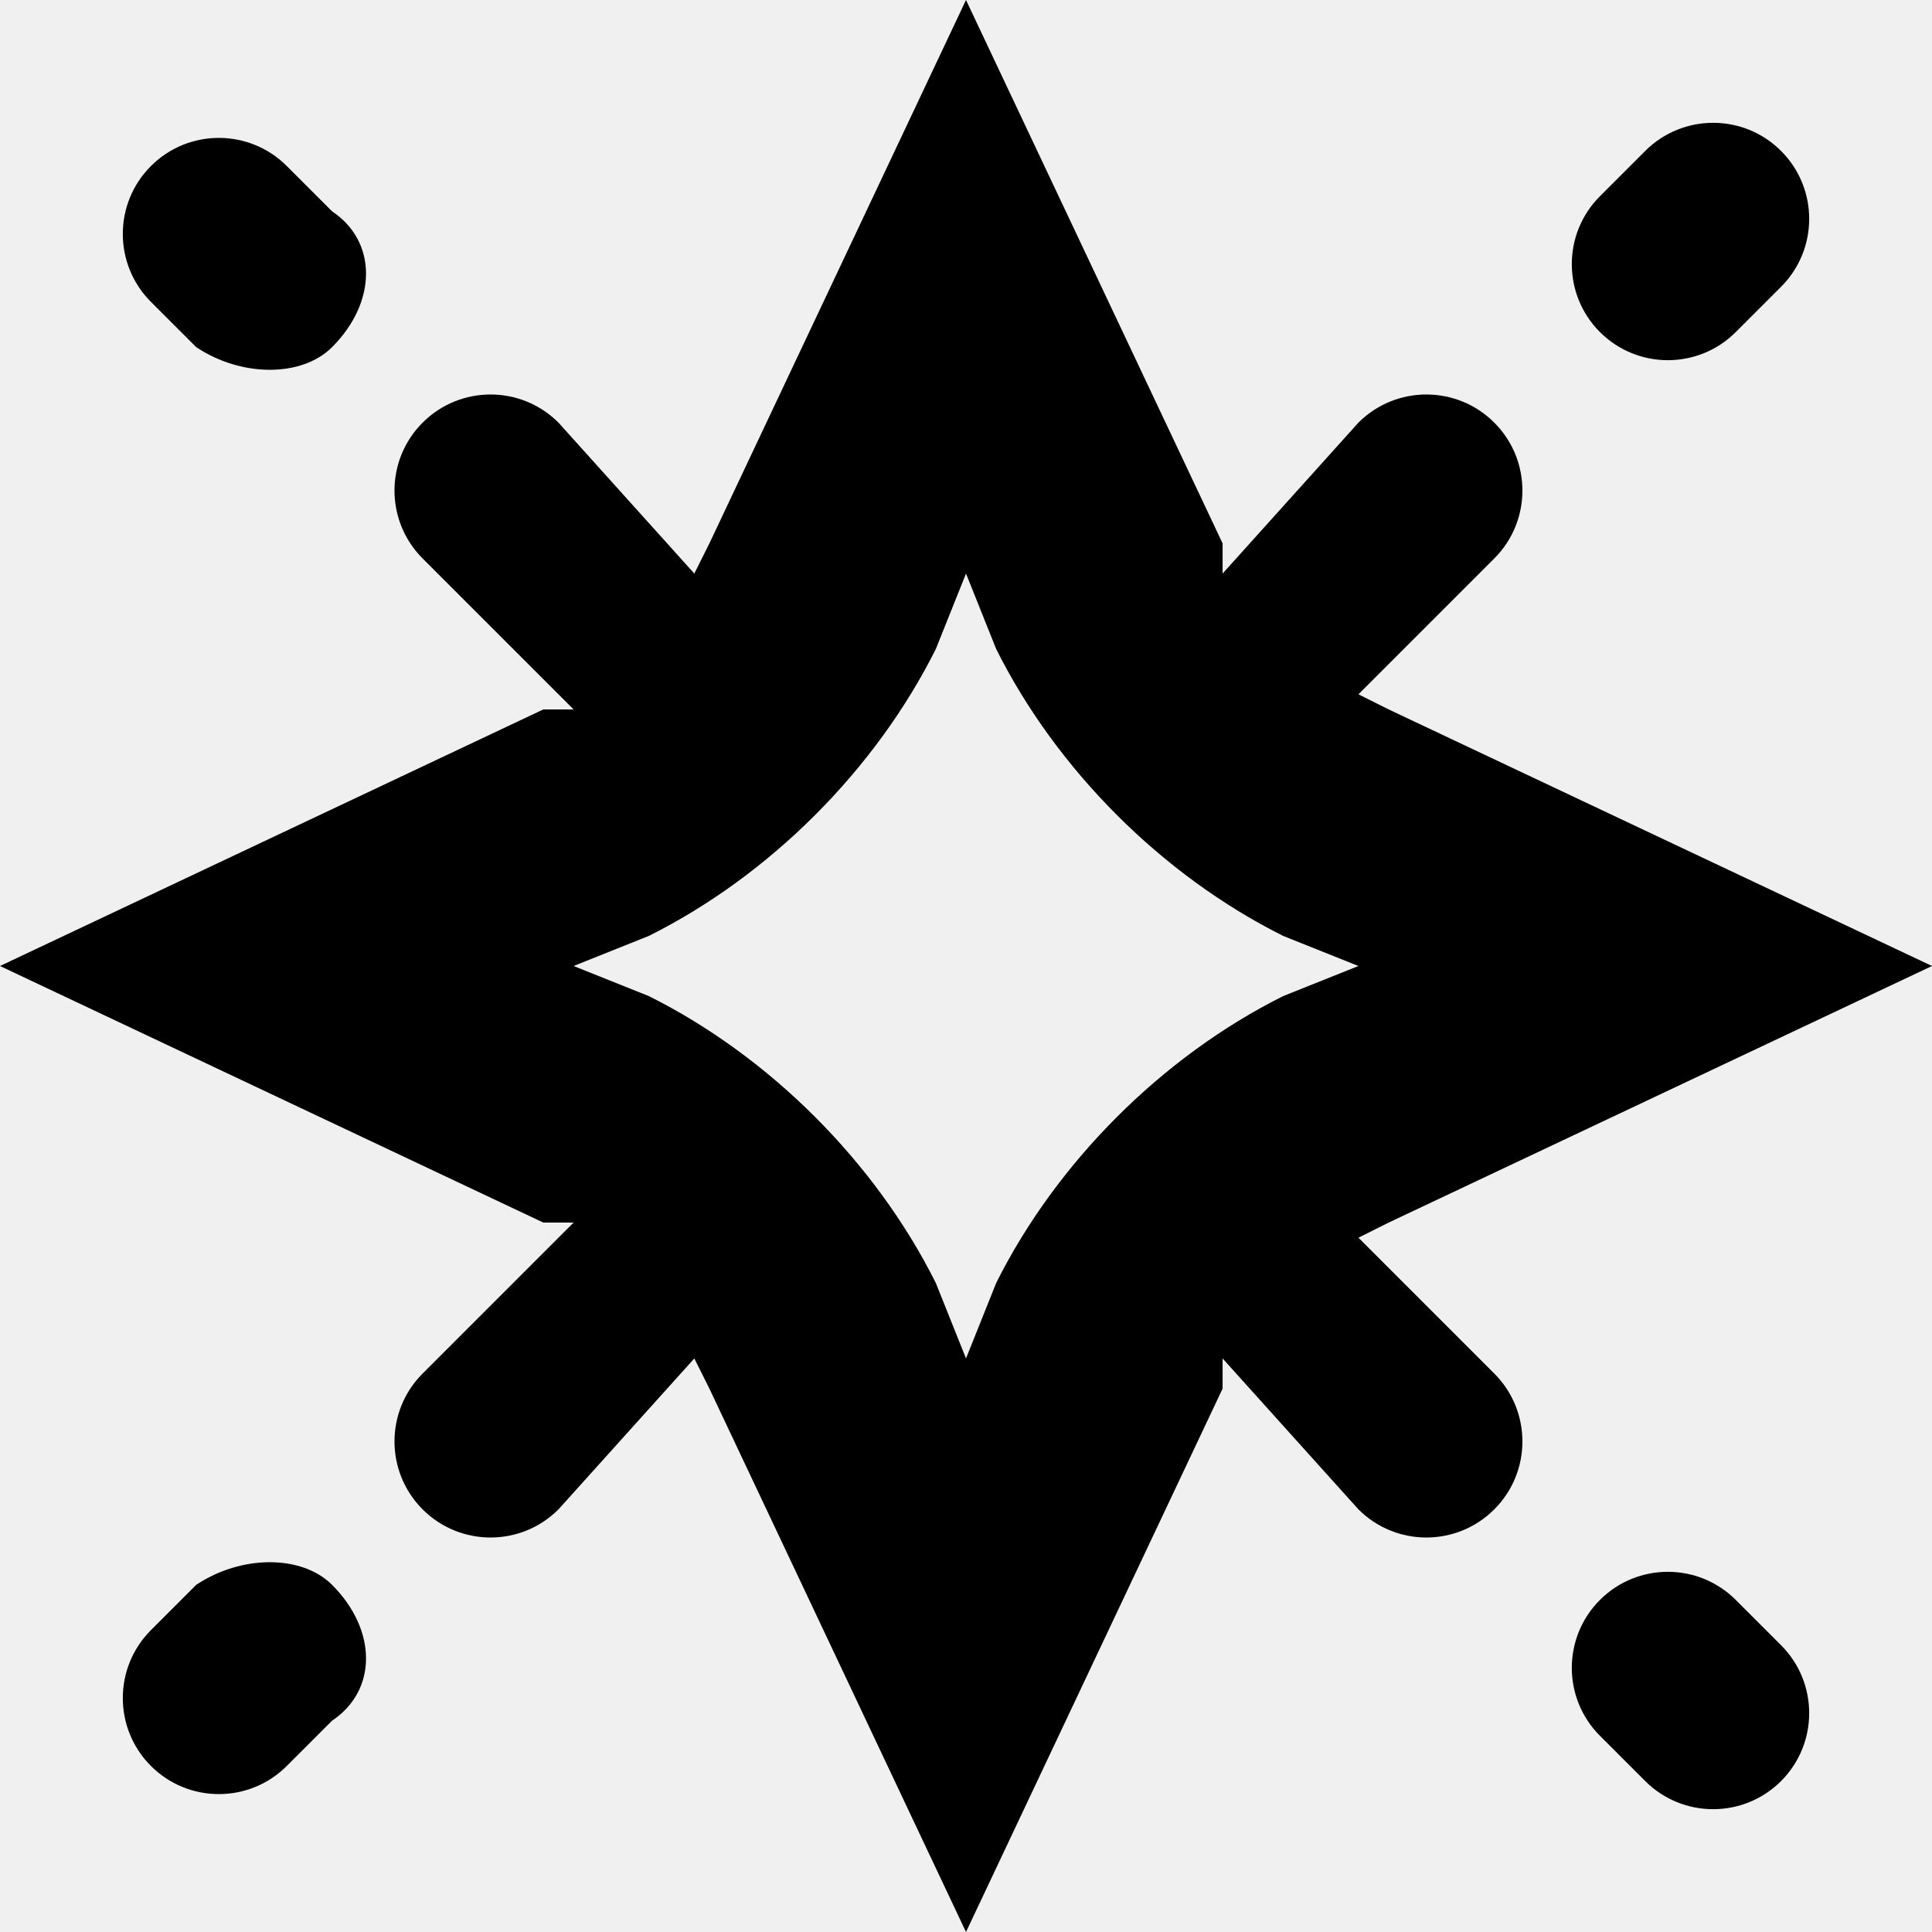
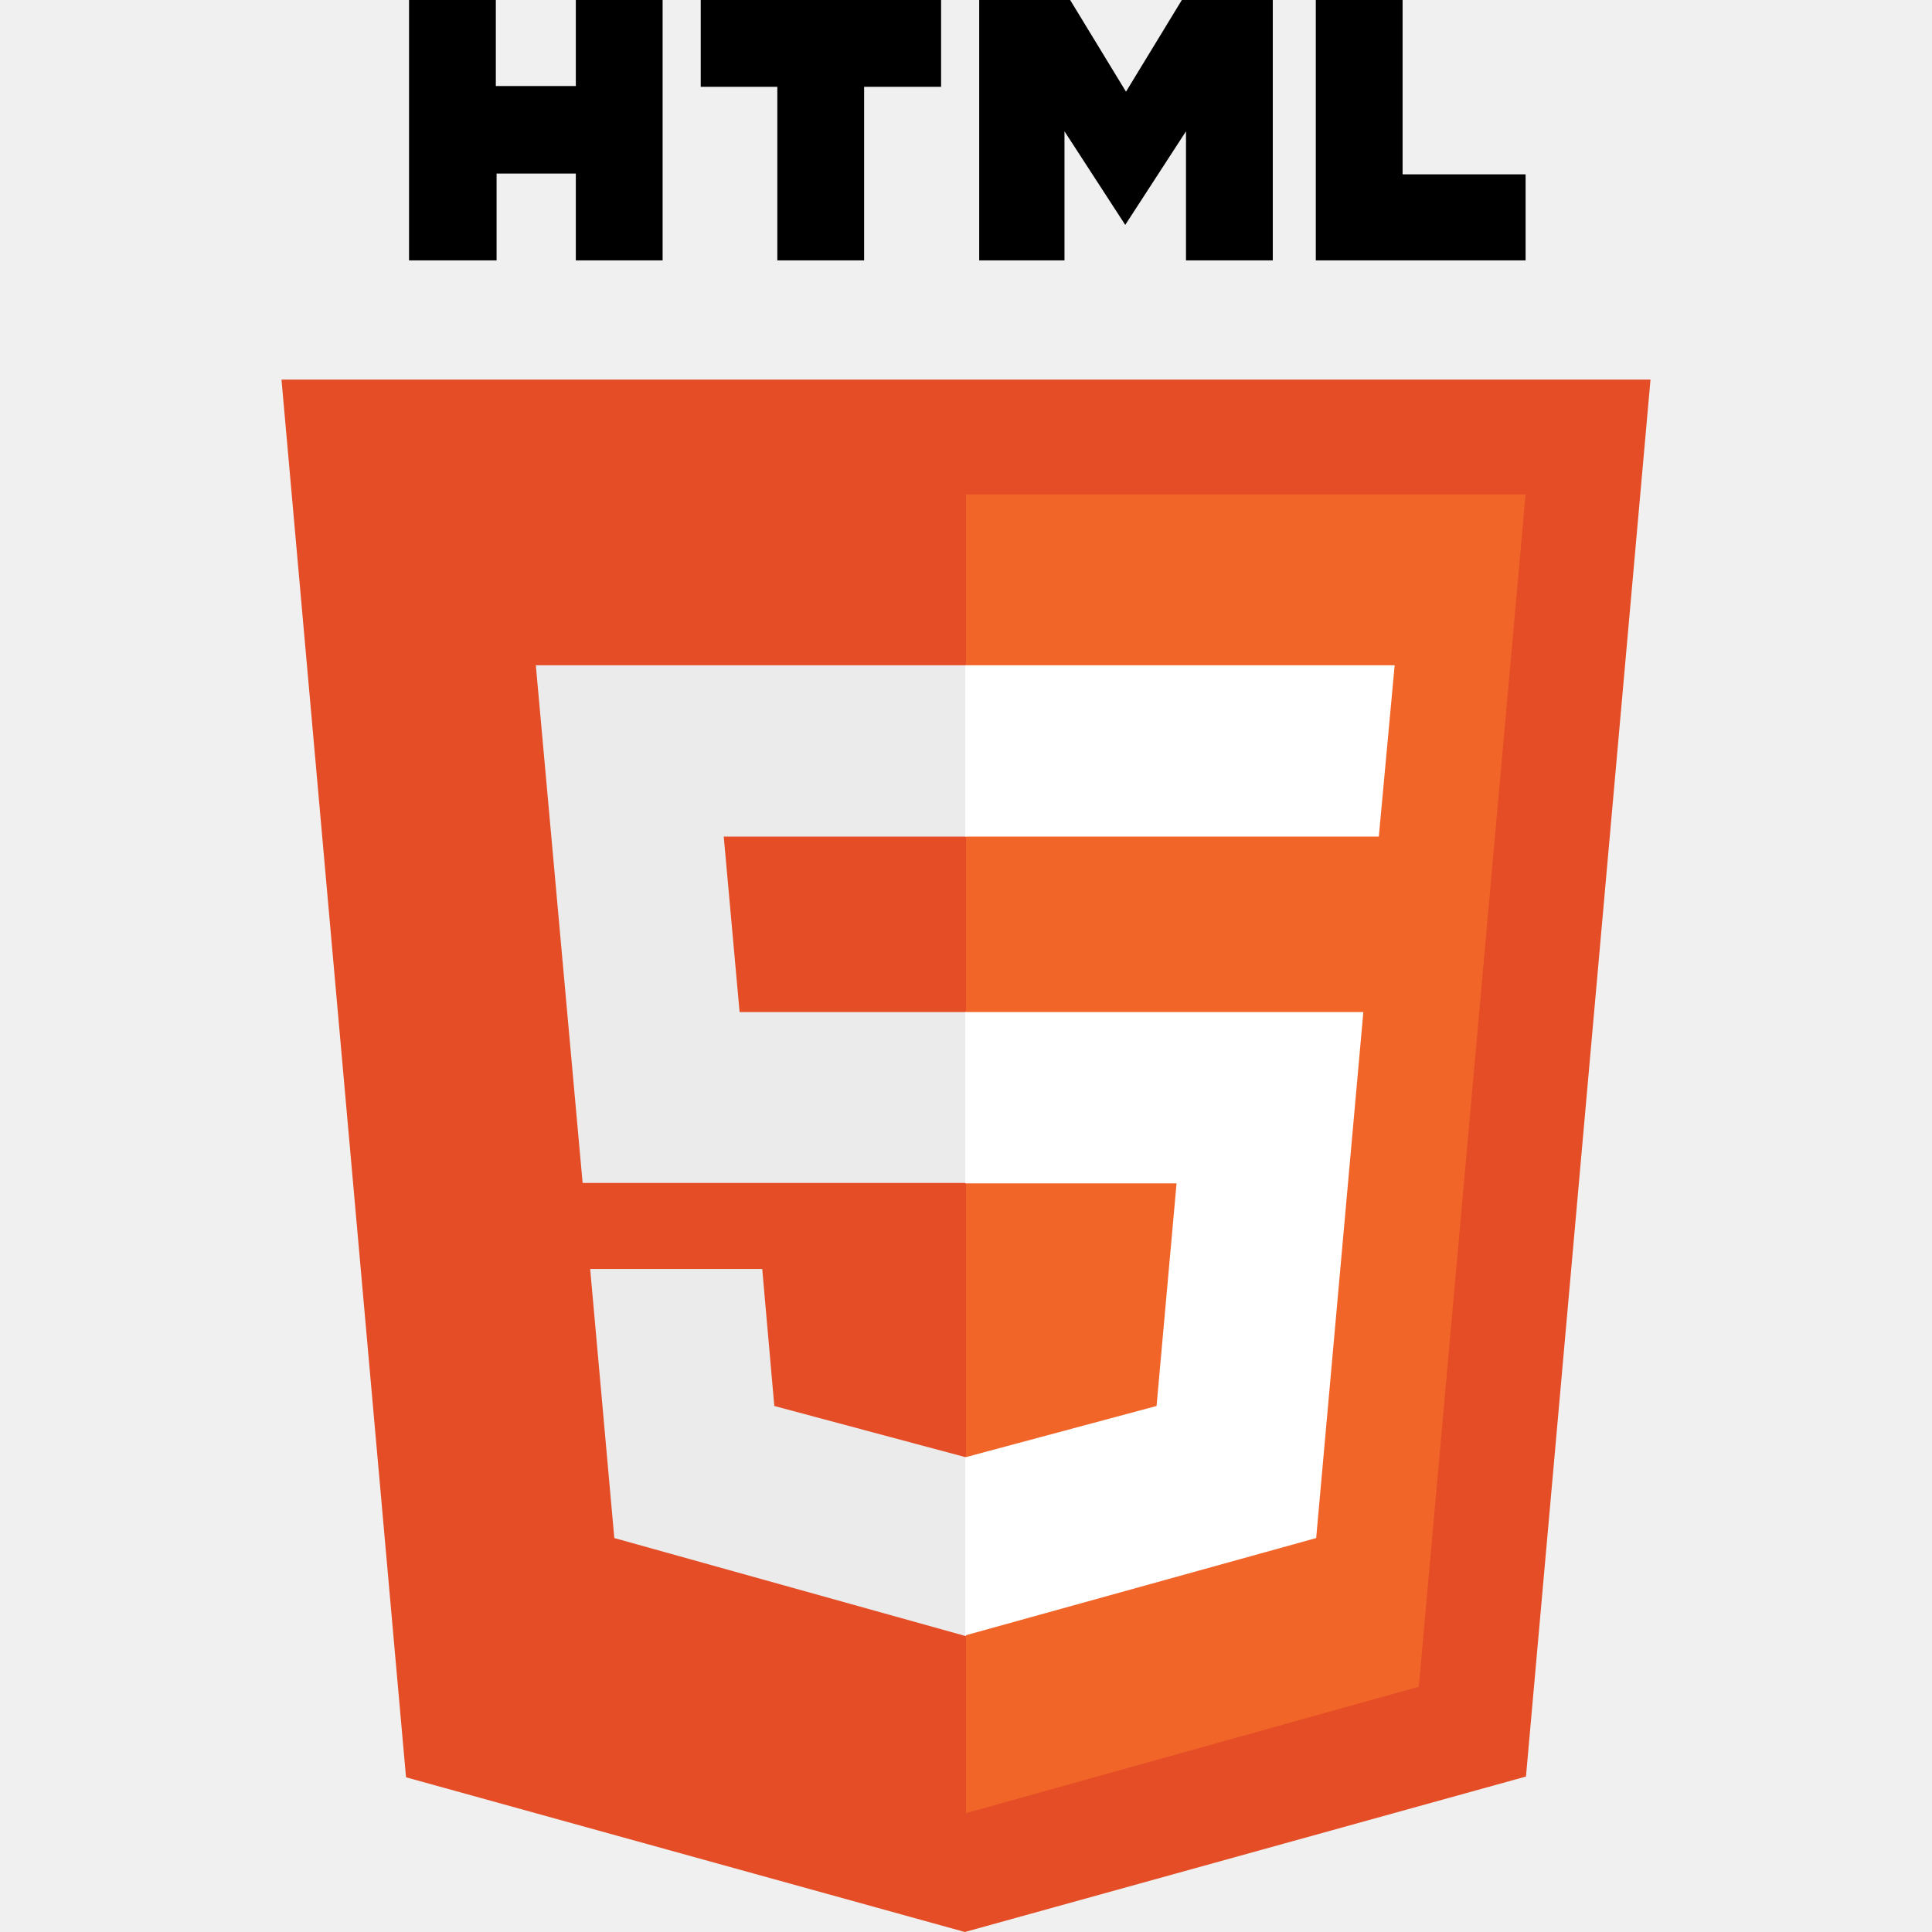
- <svg xmlns="http://www.w3.org/2000/svg" viewBox="0 0 128 128">
-   <path fill-rule="evenodd" d="M81 36 64 0 47 36l-1 2-9-10a6 6 0 0 0-9 9l10 10h-2L0 64l36 17h2L28 91a6 6 0 1 0 9 9l9-10 1 2 17 36 17-36v-2l9 10a6 6 0 1 0 9-9l-9-9 2-1 36-17-36-17-2-1 9-9a6 6 0 1 0-9-9l-9 10v-2Zm-17 2-2 5c-4 8-11 15-19 19l-5 2 5 2c8 4 15 11 19 19l2 5 2-5c4-8 11-15 19-19l5-2-5-2c-8-4-15-11-19-19l-2-5Z" clip-rule="evenodd" />
-   <path d="M118 19a6 6 0 0 0-9-9l-3 3a6 6 0 1 0 9 9l3-3Zm-96 4c-2 2-6 2-9 0l-3-3a6 6 0 1 1 9-9l3 3c3 2 3 6 0 9Zm0 82c-2-2-6-2-9 0l-3 3a6 6 0 1 0 9 9l3-3c3-2 3-6 0-9Zm96 4a6 6 0 0 1-9 9l-3-3a6 6 0 1 1 9-9l3 3Z" />
-   <style>path{fill:#000}@media (prefers-color-scheme:dark){path{fill:#fff}}</style>
+ <svg xmlns="http://www.w3.org/2000/svg" viewBox="0 0 512 512">
+   <path d="M108.4 0h23v22.8h21.2V0h23v69h-23V46h-21v23h-23.2M206 23h-20.3V0h63.7v23H229v46h-23M259.5 0h24.1l14.8 24.3L313.2 0h24.1v69h-23V34.8l-16.1 24.8l-16.1-24.8v34.2h-22.6M348.7 0h23v46.2h32.6V69h-55.6" />
+   <path fill="#e44d26" d="M107.6 471l-33-370.4h362.8l-33 370.2L255.7 512" />
+   <path fill="#f16529" d="M256 480.5V131H404.3L376 447" />
+   <path fill="#ebebeb" d="M142 176.3h114v45.4h-64.2l4.2 46.5h60v45.3H154.4M156.4 336.3H202l3.2 36.3 50.8 13.6v47.4l-93.2-26" />
+   <path fill="#fff" d="M369.6 176.3H255.8v45.4h109.6M361.3 268.2H255.8v45.4h56l-5.3 59-50.7 13.6v47.2l93-25.8" />
</svg>
